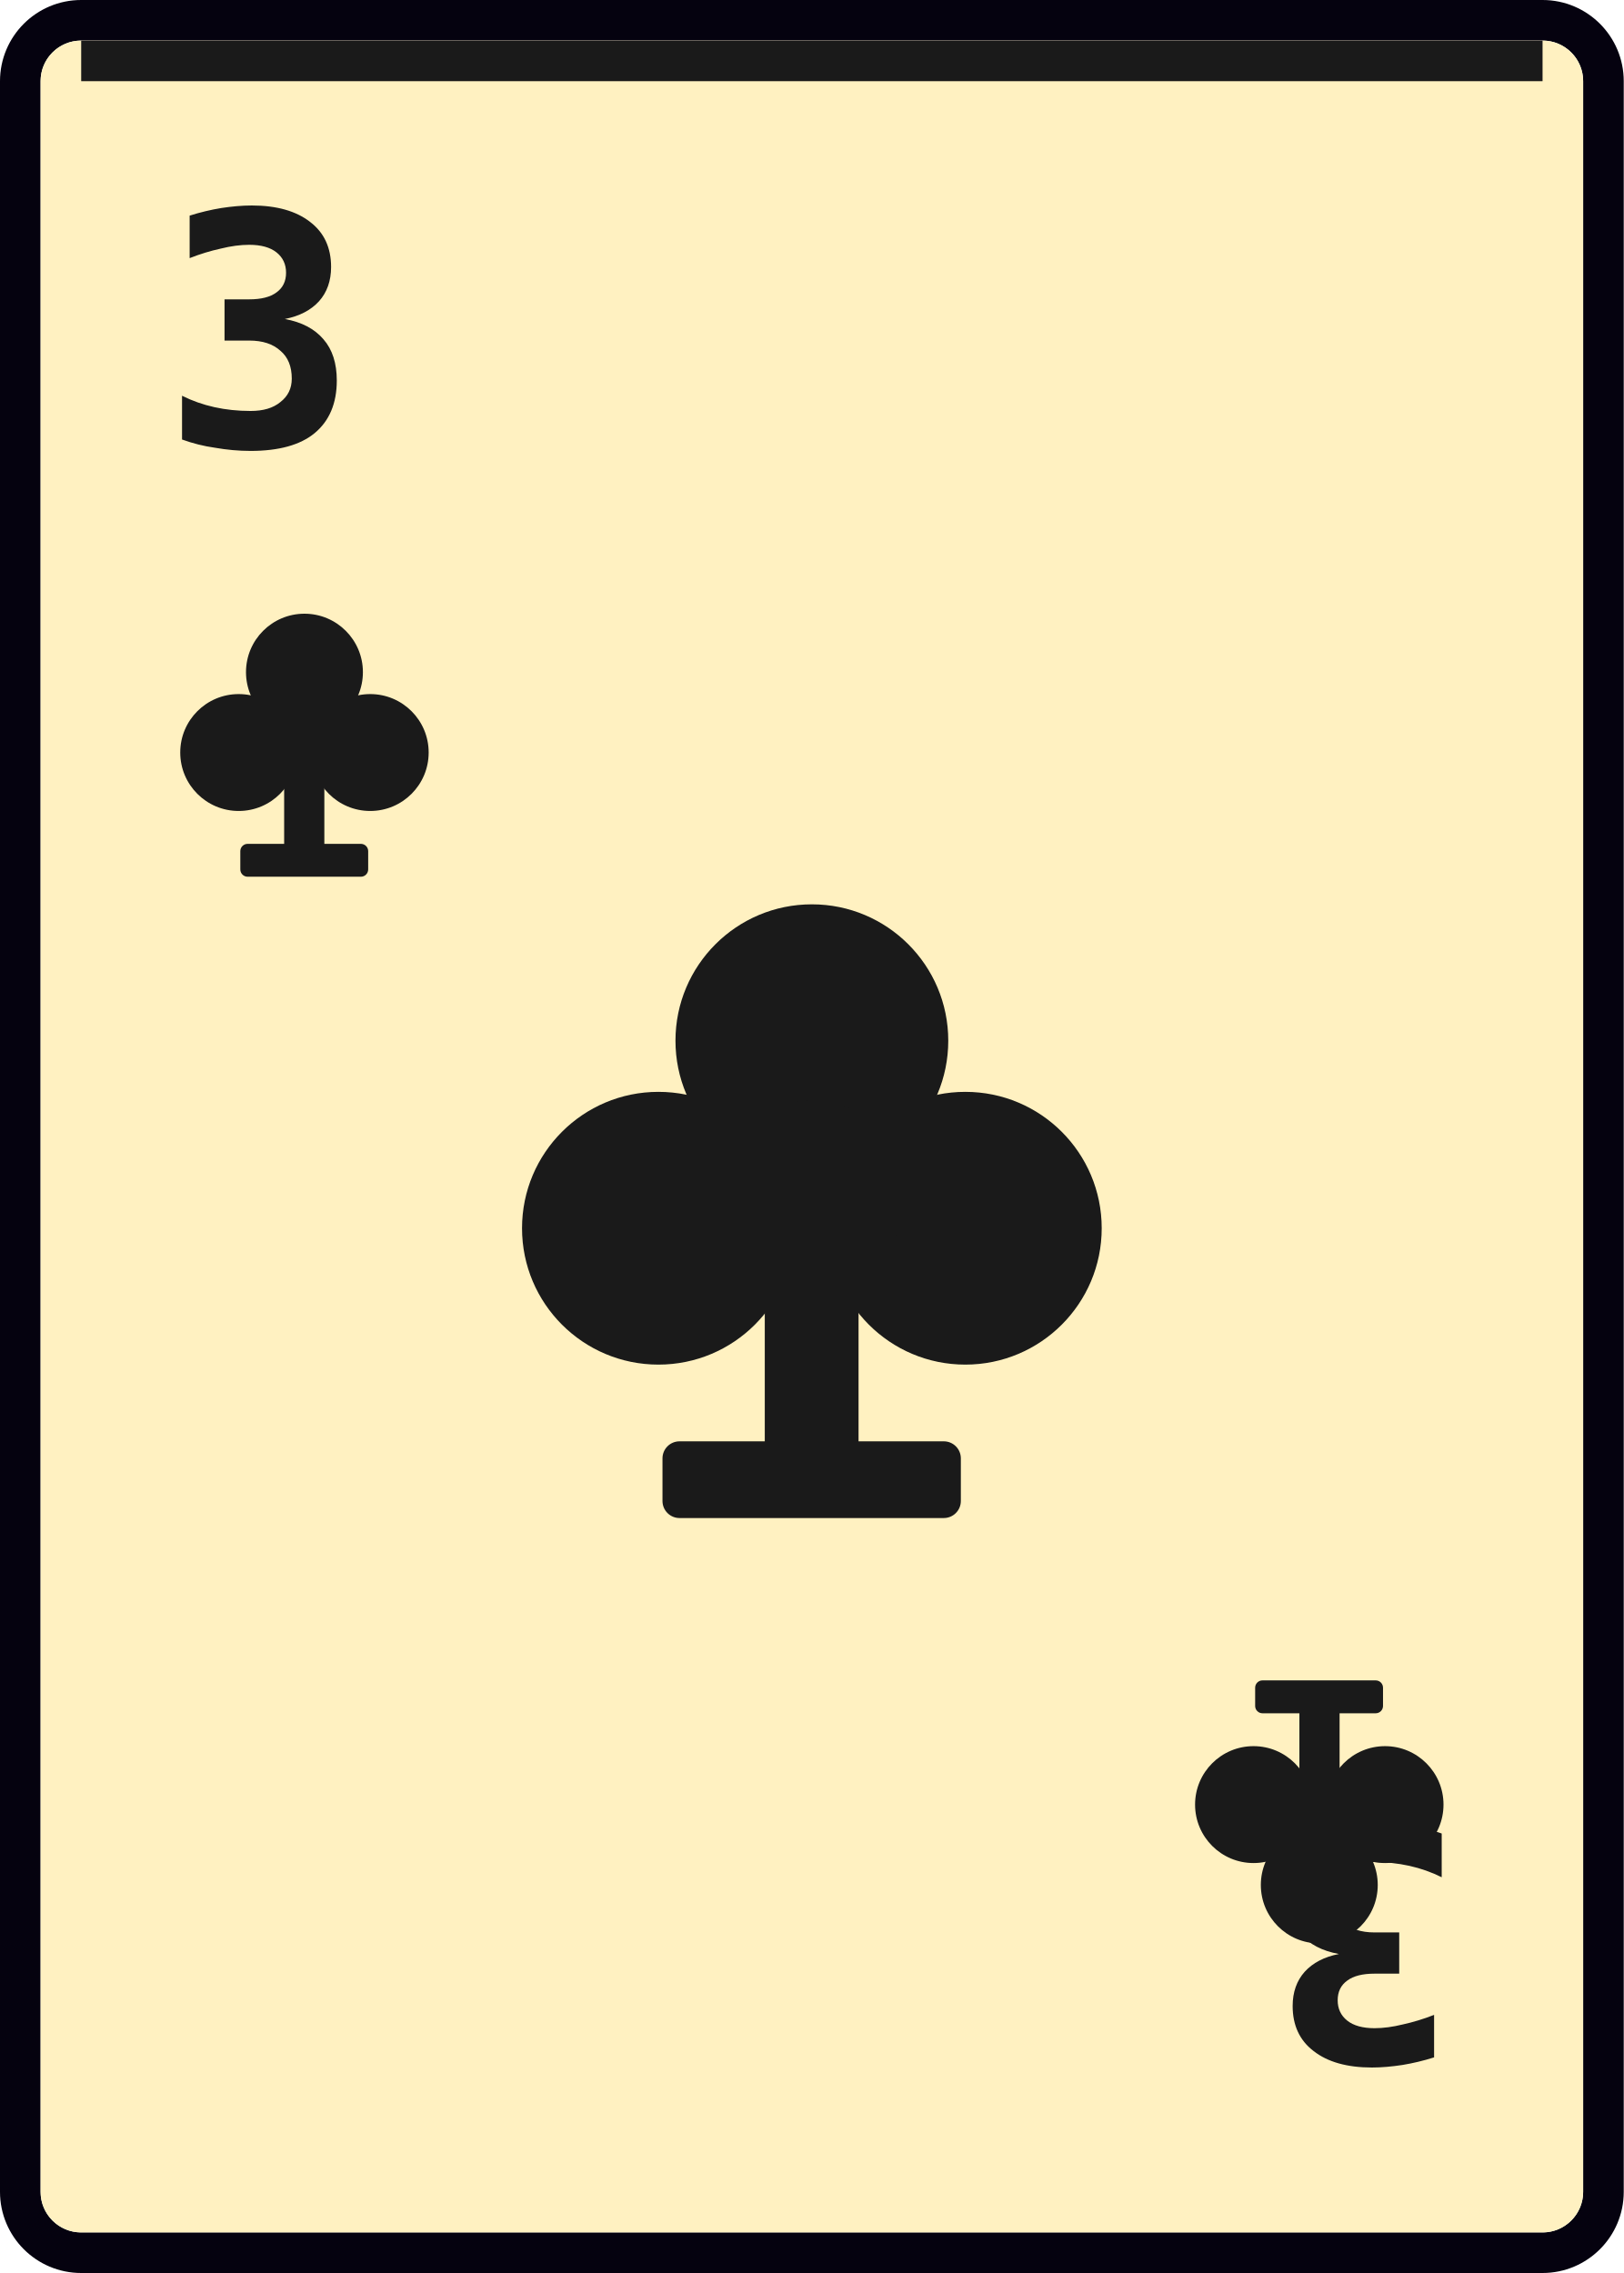
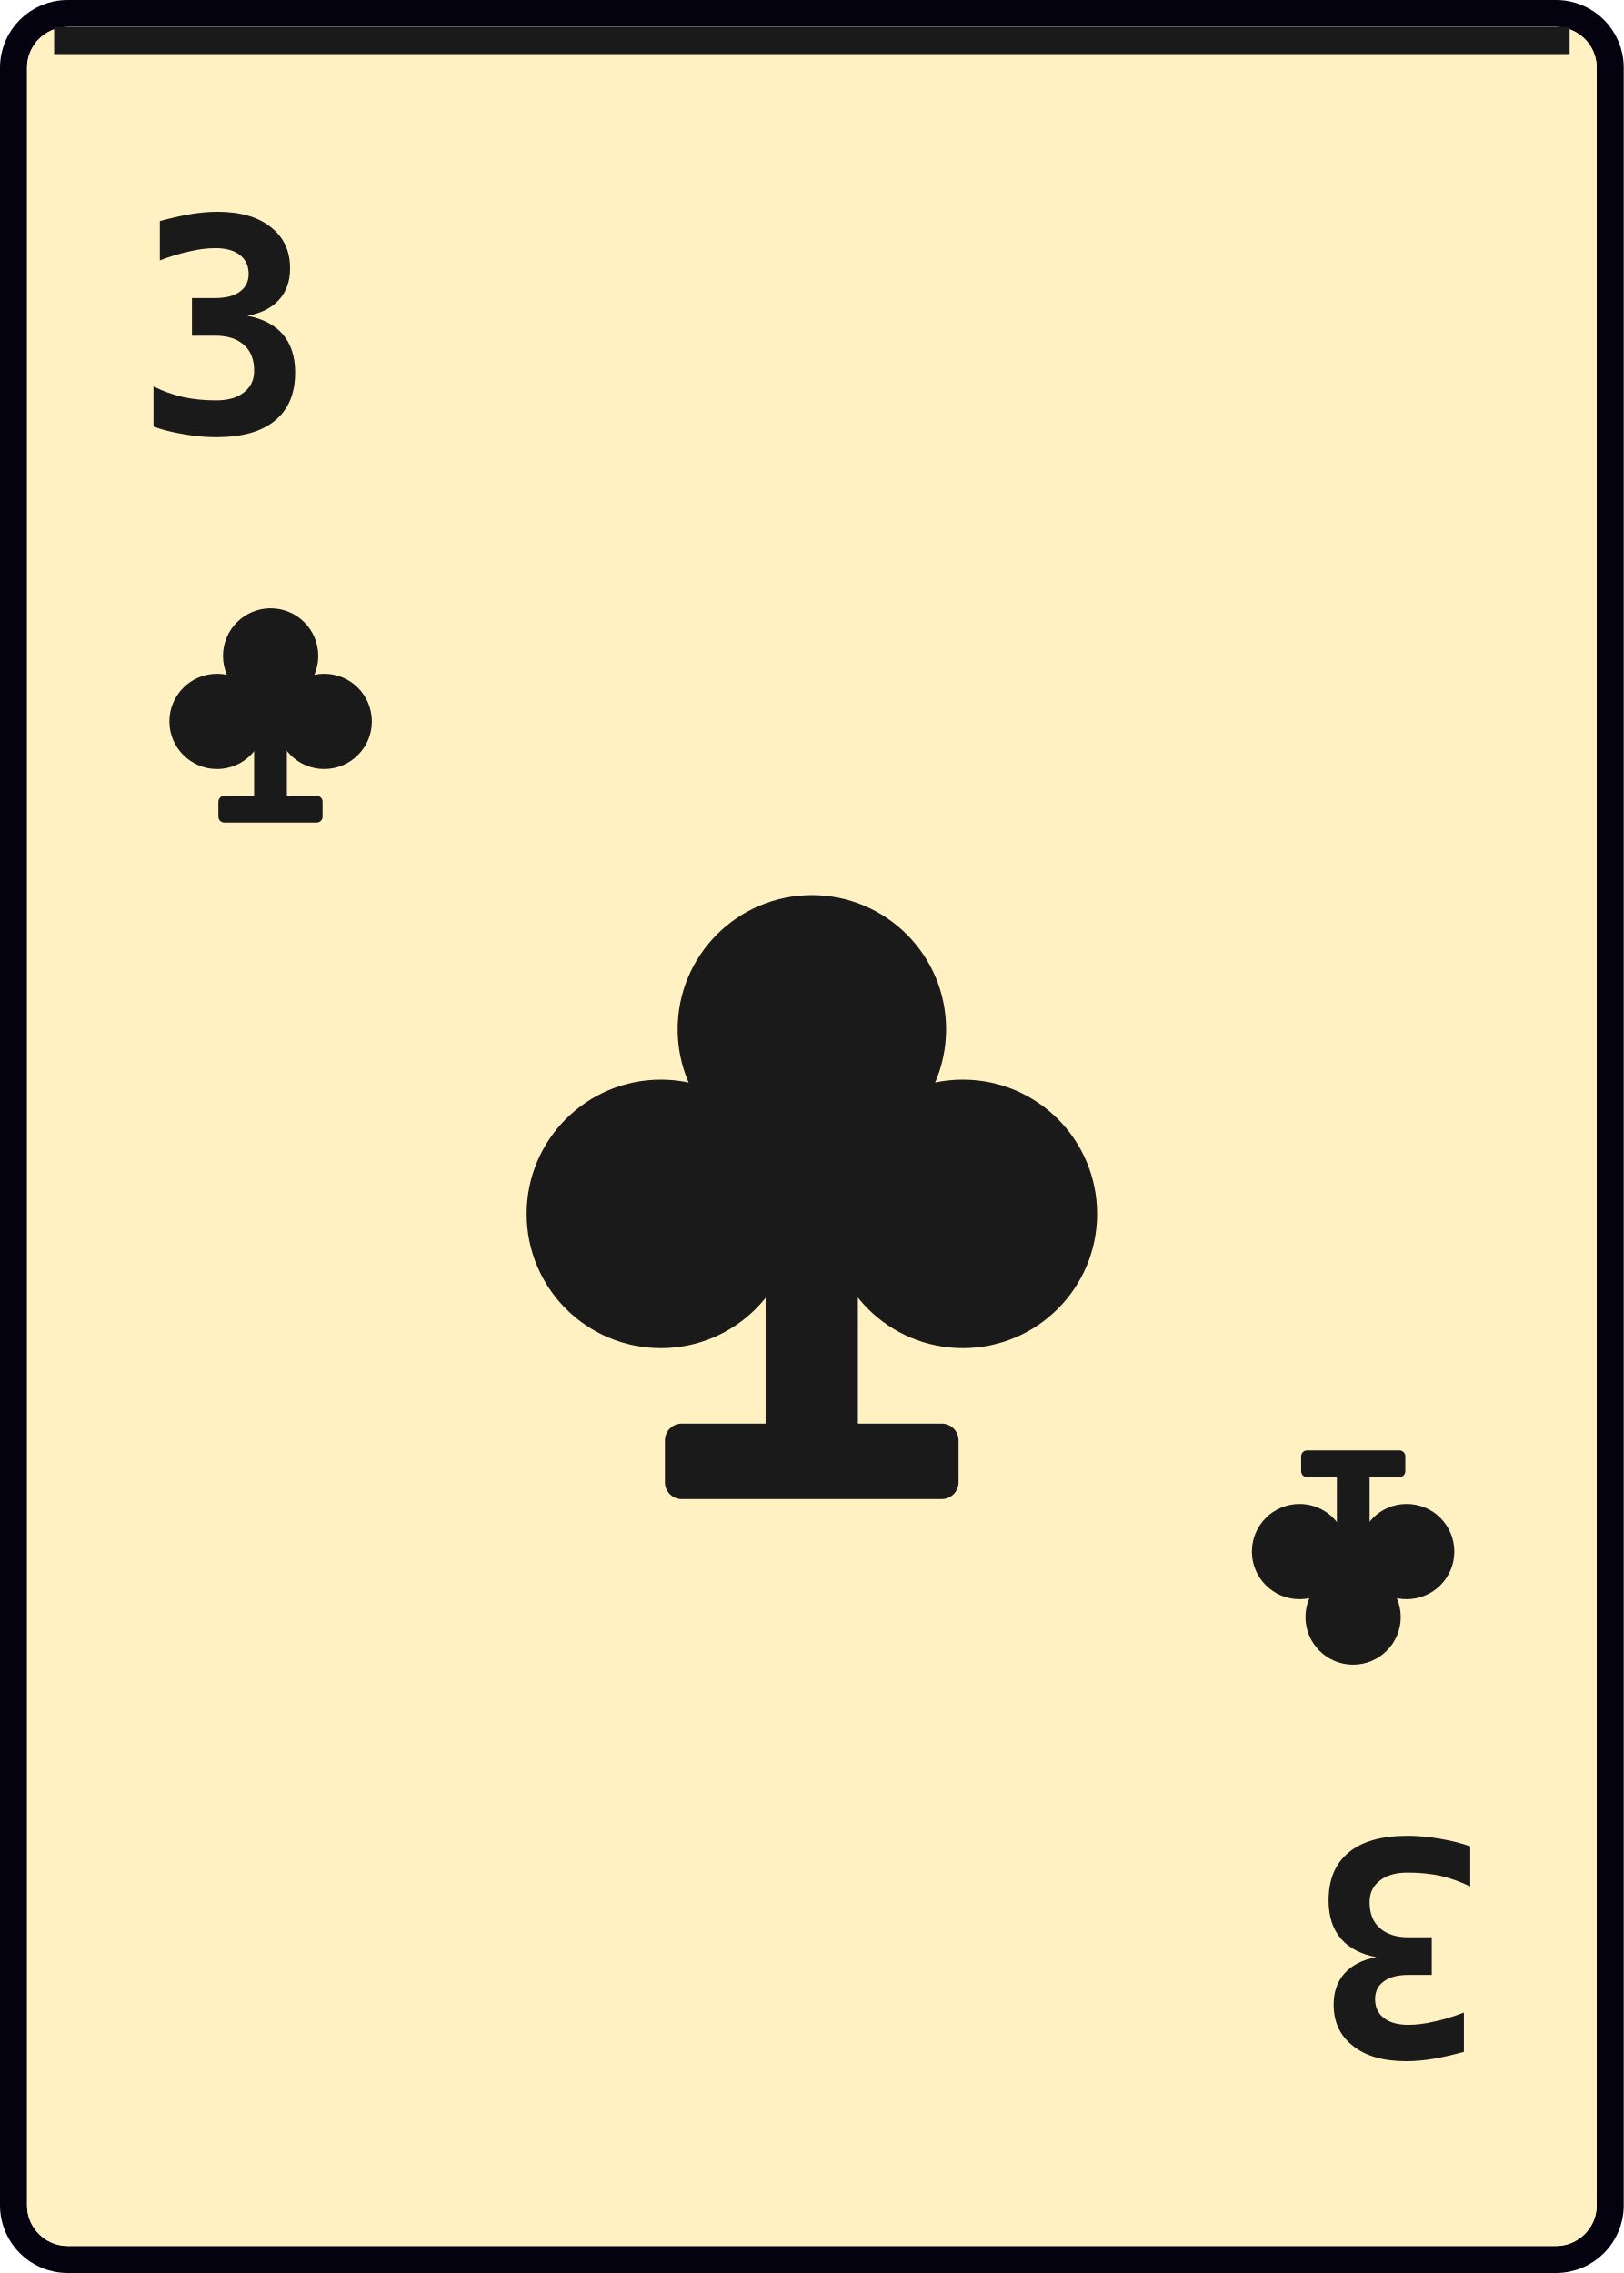
- <svg xmlns="http://www.w3.org/2000/svg" viewBox="0 0 40 56" width="40" height="56" shape-rendering="geometricPrecision">
+ <svg xmlns="http://www.w3.org/2000/svg" viewBox="0 0 60 84" width="60" height="84" shape-rendering="geometricPrecision">
  <g id="edge">
-     <rect x="0.5" y="0.5" width="39" height="55" rx="1.5" ry="1.5" fill="none" stroke="#05020F" stroke-width="1" />
+     <rect x="0.5" y="0.5" width="59" height="83" rx="2" ry="2" fill="none" stroke="#05020F" stroke-width="1" />
  </g>
  <g id="face">
-     <rect x="1" y="1" width="38" height="54" rx="1" ry="1" fill="#FFF1C1" />
-     <line x1="2" y1="1.5" x2="38" y2="1.5" stroke="#1A1A1A" stroke-width="1" />
+     <rect x="1" y="1" width="58" height="82" rx="1.5" ry="1.5" fill="#FFF1C1" />
+     <line x1="2" y1="1.5" x2="58" y2="1.5" stroke="#1A1A1A" stroke-width="1" />
  </g>
  <g id="rank">
-     <text x="4" y="11" fill="#1A1A1A" font-size="8" font-family="ui-monospace, SFMono-Regular, Menlo, Consolas, monospace" font-weight="700">3</text>
-     <g transform="translate(36,52) rotate(180)">
-       <text x="0" y="7" fill="#1A1A1A" font-size="8" font-family="ui-monospace, SFMono-Regular, Menlo, Consolas, monospace" font-weight="700">3</text>
+     <text x="5" y="16" fill="#1A1A1A" font-size="11" font-family="ui-monospace, SFMono-Regular, Menlo, Consolas, monospace" font-weight="700" letter-spacing="-0.6">3</text>
+     <g transform="translate(55,79) rotate(180)">
+       <text x="0" y="11" fill="#1A1A1A" font-size="11" font-family="ui-monospace, SFMono-Regular, Menlo, Consolas, monospace" font-weight="700" letter-spacing="-0.6">3</text>
    </g>
  </g>
  <g id="suit">
-     <circle cx="7.5" cy="16.56" r="1.44" fill="#1A1A1A" />
-     <circle cx="5.88" cy="18.54" r="1.44" fill="#1A1A1A" />
-     <circle cx="9.12" cy="18.54" r="1.44" fill="#1A1A1A" />
-     <circle cx="7.5" cy="18.18" r="0.99" fill="#1A1A1A" />
-     <rect x="7" y="18.45" width="0.99" height="2.7" fill="#1A1A1A" />
-     <rect x="5.92" y="20.79" width="3.15" height="0.81" rx="0.18" fill="#1A1A1A" />
-     <circle cx="20" cy="25.64" r="3.36" fill="#1A1A1A" />
-     <circle cx="16.22" cy="30.26" r="3.36" fill="#1A1A1A" />
-     <circle cx="23.78" cy="30.26" r="3.36" fill="#1A1A1A" />
-     <circle cx="20" cy="29.42" r="2.31" fill="#1A1A1A" />
-     <rect x="18.84" y="30.05" width="2.31" height="6.3" fill="#1A1A1A" />
-     <rect x="16.32" y="35.51" width="7.35" height="1.89" rx="0.42" fill="#1A1A1A" />
-     <g transform="translate(36,52) rotate(180)">
-       <circle cx="3.5" cy="5.56" r="1.44" fill="#1A1A1A" />
-       <circle cx="1.88" cy="7.54" r="1.44" fill="#1A1A1A" />
-       <circle cx="5.12" cy="7.54" r="1.44" fill="#1A1A1A" />
-       <circle cx="3.5" cy="7.18" r="0.99" fill="#1A1A1A" />
-       <rect x="3" y="7.45" width="0.99" height="2.7" fill="#1A1A1A" />
-       <rect x="1.93" y="9.79" width="3.15" height="0.81" rx="0.18" fill="#1A1A1A" />
+     <circle cx="10" cy="24.24" r="1.76" fill="#1A1A1A" />
+     <circle cx="8.02" cy="26.66" r="1.76" fill="#1A1A1A" />
+     <circle cx="11.98" cy="26.66" r="1.76" fill="#1A1A1A" />
+     <circle cx="10" cy="26.22" r="1.21" fill="#1A1A1A" />
+     <rect x="9.39" y="26.55" width="1.21" height="3.3" fill="#1A1A1A" />
+     <rect x="8.07" y="29.41" width="3.85" height="0.99" rx="0.22" fill="#1A1A1A" />
+     <circle cx="30" cy="38.04" r="4.96" fill="#1A1A1A" />
+     <circle cx="24.42" cy="44.86" r="4.96" fill="#1A1A1A" />
+     <circle cx="35.58" cy="44.86" r="4.96" fill="#1A1A1A" />
+     <circle cx="30" cy="43.62" r="3.41" fill="#1A1A1A" />
+     <rect x="28.29" y="44.55" width="3.41" height="9.3" fill="#1A1A1A" />
+     <rect x="24.57" y="52.61" width="10.85" height="2.79" rx="0.62" fill="#1A1A1A" />
+     <g transform="translate(55,79) rotate(180)">
+       <circle cx="5" cy="19.24" r="1.76" fill="#1A1A1A" />
+       <circle cx="3.02" cy="21.66" r="1.76" fill="#1A1A1A" />
+       <circle cx="6.98" cy="21.66" r="1.76" fill="#1A1A1A" />
+       <circle cx="5" cy="21.22" r="1.21" fill="#1A1A1A" />
+       <rect x="4.39" y="21.55" width="1.21" height="3.3" fill="#1A1A1A" />
+       <rect x="3.07" y="24.41" width="3.85" height="0.99" rx="0.22" fill="#1A1A1A" />
    </g>
  </g>
</svg>
